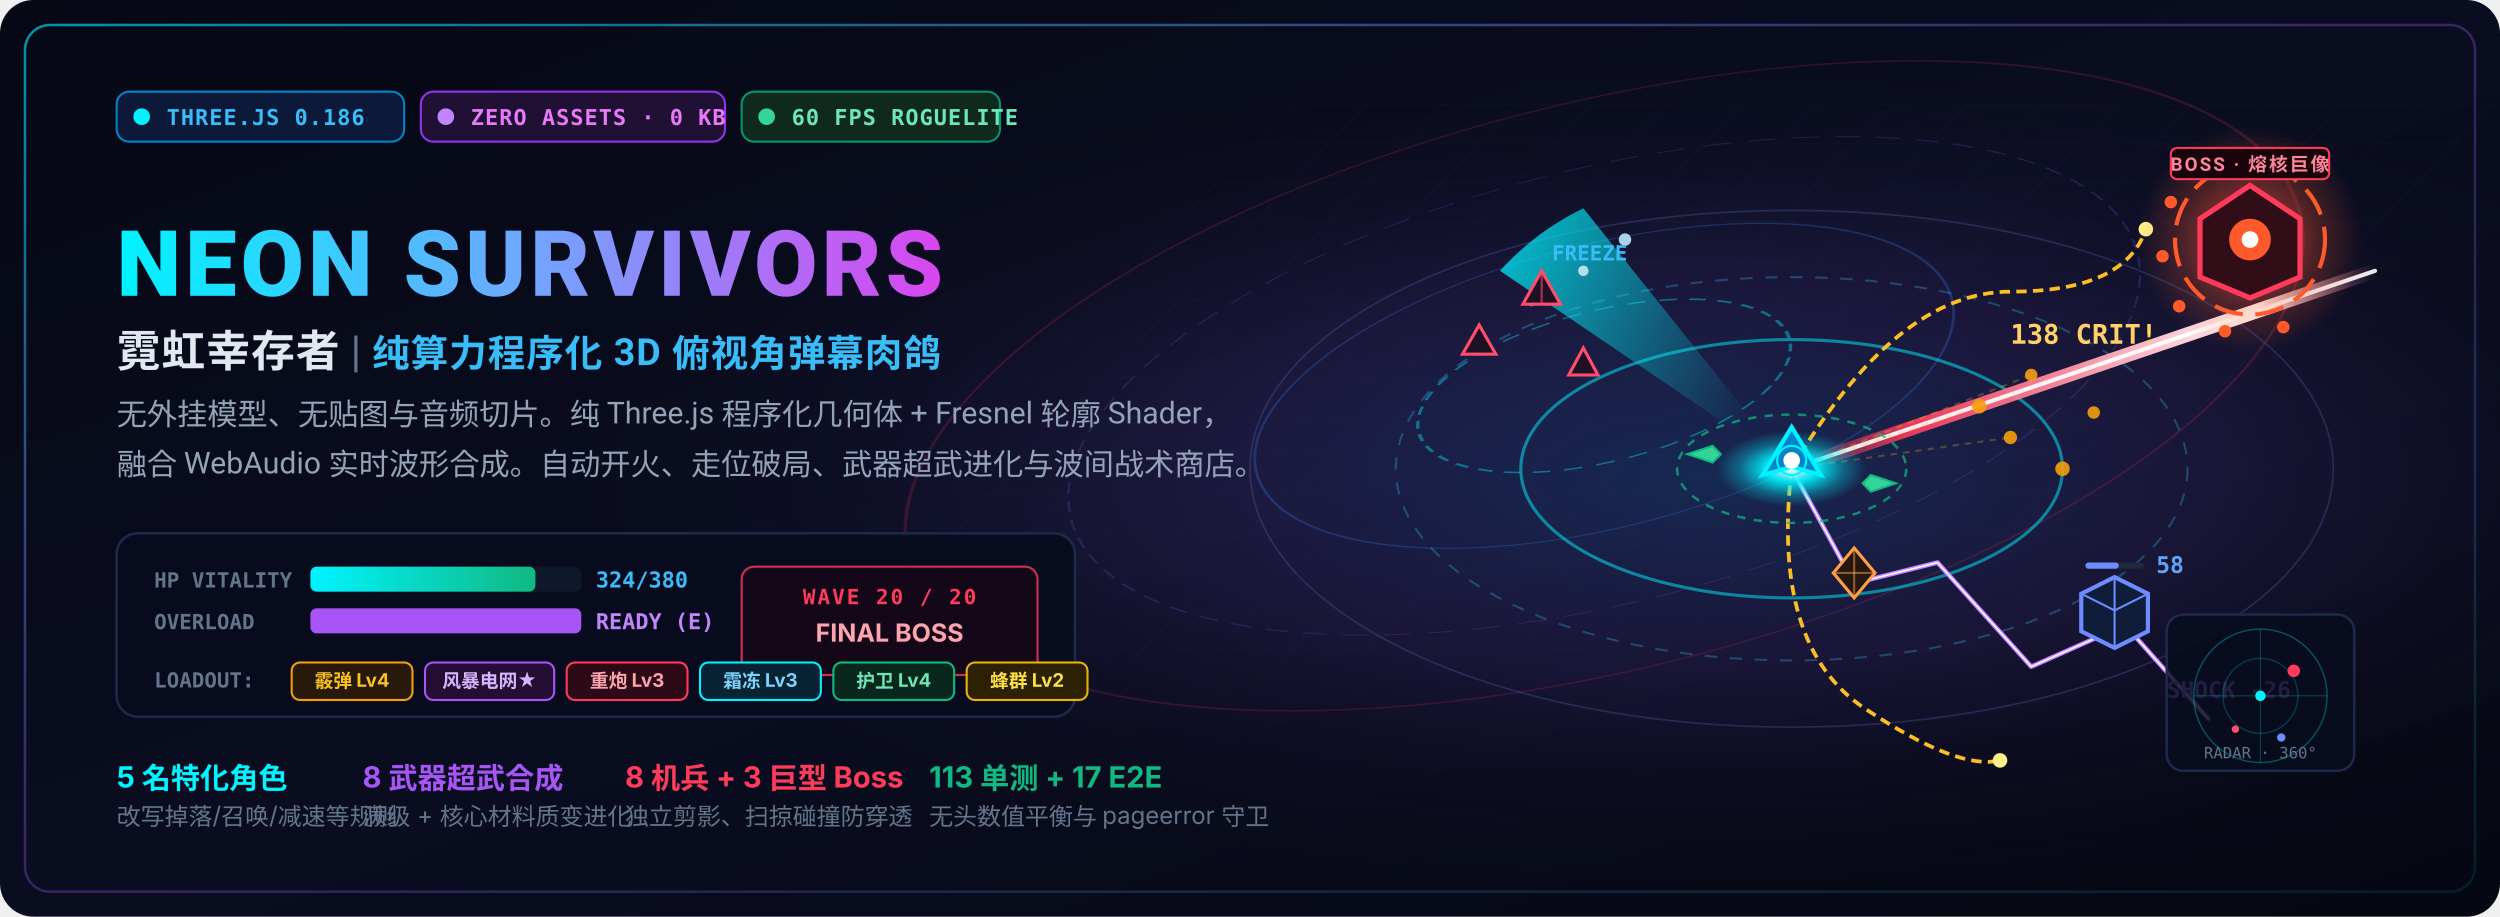
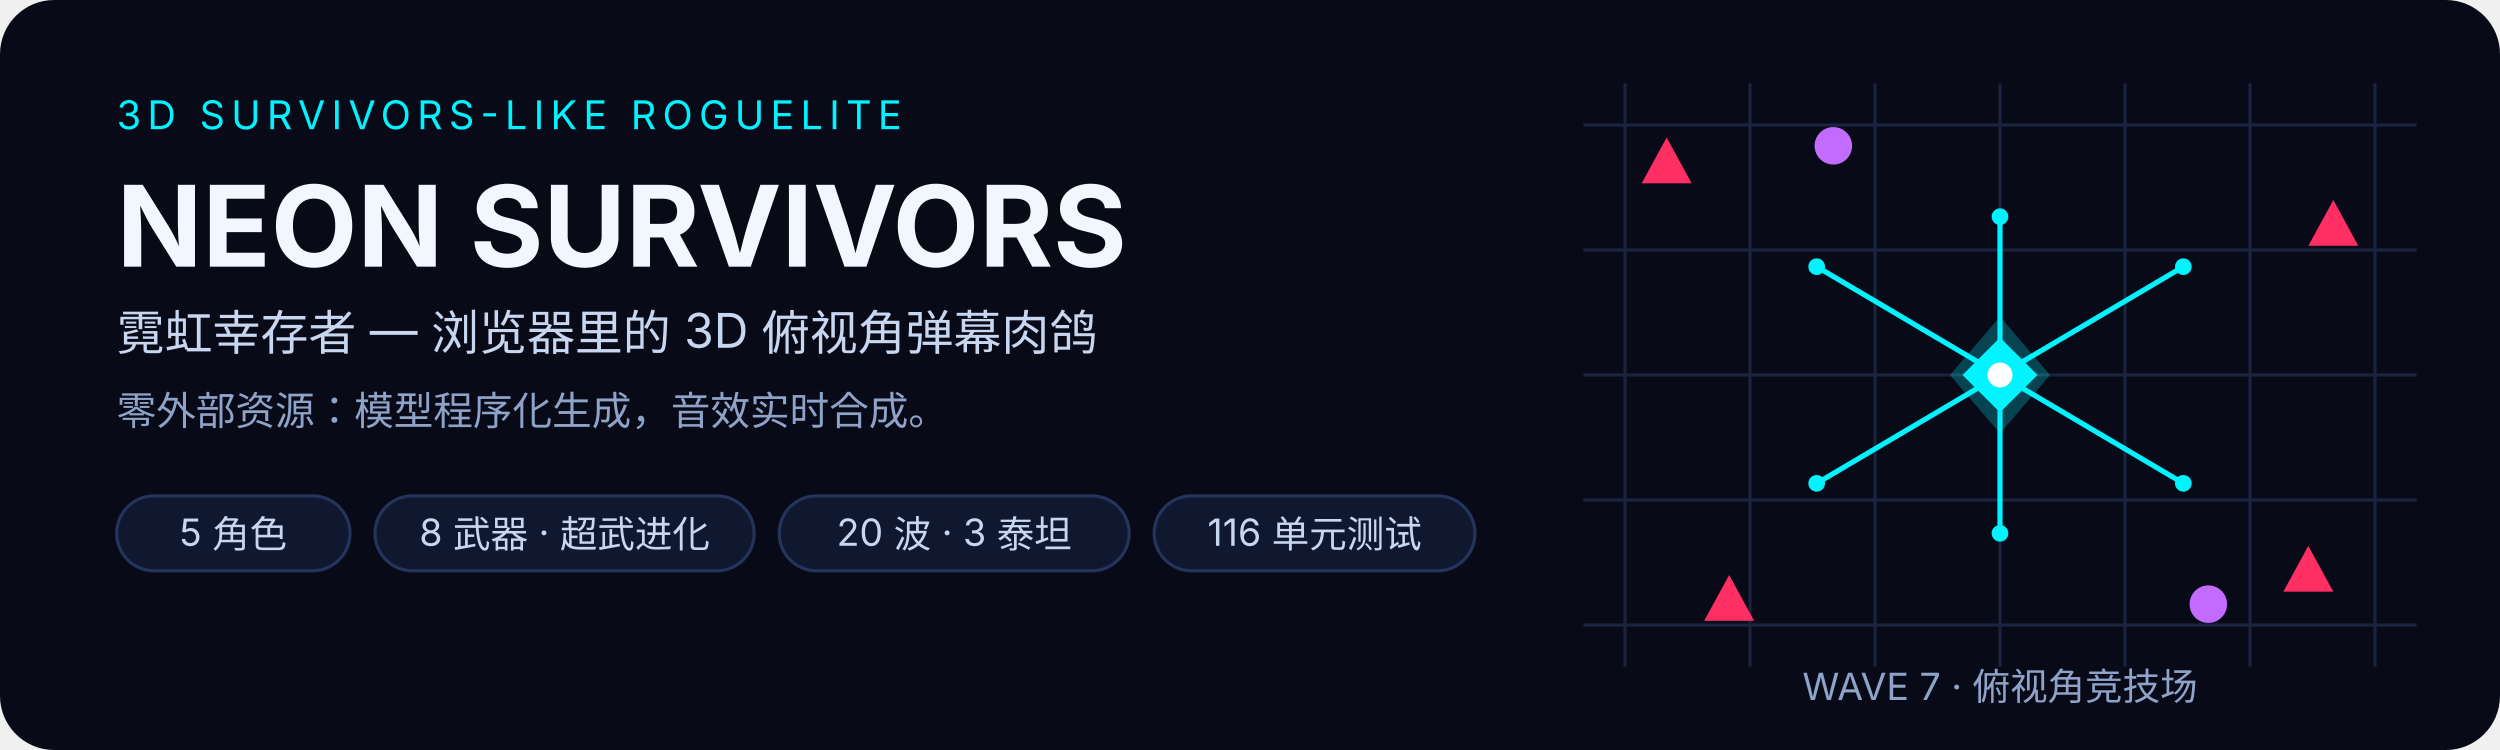
- <svg xmlns="http://www.w3.org/2000/svg" viewBox="0 0 1200 440" width="1200" height="440" role="img" aria-labelledby="title desc">
-   <defs>
-     <linearGradient id="bg-grad" x1="0%" y1="0%" x2="100%" y2="100%">
-       <stop offset="0%" stop-color="#060814" />
-       <stop offset="50%" stop-color="#0a0d20" />
-       <stop offset="100%" stop-color="#050711" />
-     </linearGradient>
-     <linearGradient id="title-grad" x1="0%" y1="0%" x2="100%" y2="0%">
-       <stop offset="0%" stop-color="#00f3ff" />
-       <stop offset="50%" stop-color="#70a6ff" />
-       <stop offset="100%" stop-color="#d946ef" />
-     </linearGradient>
-     <linearGradient id="beam-grad" x1="0%" y1="0%" x2="100%" y2="0%">
-       <stop offset="0%" stop-color="#ff3b5c" stop-opacity="0" />
-       <stop offset="20%" stop-color="#ff3b5c" stop-opacity="0.9" />
-       <stop offset="80%" stop-color="#ffffff" stop-opacity="1" />
-       <stop offset="100%" stop-color="#ff7b92" stop-opacity="0" />
-     </linearGradient>
-     <linearGradient id="frost-grad" x1="0%" y1="0%" x2="100%" y2="50%">
-       <stop offset="0%" stop-color="#00f3ff" stop-opacity="0.8" />
-       <stop offset="100%" stop-color="#00f3ff" stop-opacity="0" />
-     </linearGradient>
-     <linearGradient id="hp-grad" x1="0%" y1="0%" x2="100%" y2="0%">
-       <stop offset="0%" stop-color="#00f3ff" />
-       <stop offset="100%" stop-color="#10b981" />
-     </linearGradient>
-     <linearGradient id="card-border" x1="0%" y1="0%" x2="100%" y2="100%">
-       <stop offset="0%" stop-color="#00f3ff" stop-opacity="0.6" />
-       <stop offset="50%" stop-color="#a855f7" stop-opacity="0.3" />
-       <stop offset="100%" stop-color="#00f3ff" stop-opacity="0.1" />
-     </linearGradient>
-     <radialGradient id="arena-glow" cx="68%" cy="52%" r="48%">
-       <stop offset="0%" stop-color="#3b82f6" stop-opacity="0.25" />
-       <stop offset="45%" stop-color="#8b5cf6" stop-opacity="0.12" />
-       <stop offset="100%" stop-color="#060814" stop-opacity="0" />
-     </radialGradient>
-     <radialGradient id="player-core-glow" cx="50%" cy="50%" r="50%">
-       <stop offset="0%" stop-color="#ffffff" stop-opacity="1" />
-       <stop offset="35%" stop-color="#00f3ff" stop-opacity="0.9" />
-       <stop offset="70%" stop-color="#00f3ff" stop-opacity="0.3" />
-       <stop offset="100%" stop-color="#00f3ff" stop-opacity="0" />
-     </radialGradient>
-     <radialGradient id="boss-glow" cx="50%" cy="50%" r="50%">
-       <stop offset="0%" stop-color="#ff3b5c" stop-opacity="0.8" />
-       <stop offset="60%" stop-color="#ff5a2b" stop-opacity="0.25" />
-       <stop offset="100%" stop-color="#ff5a2b" stop-opacity="0" />
-     </radialGradient>
-     <pattern id="cyber-grid" width="36" height="36" patternUnits="userSpaceOnUse">
-       <path d="M 36 0 L 0 0 0 36" fill="none" stroke="#1e294b" stroke-width="0.8" stroke-opacity="0.45" />
-     </pattern>
-   </defs>
-   <rect width="1200" height="440" rx="16" fill="url(#bg-grad)" />
-   <rect width="1200" height="440" rx="16" fill="url(#arena-glow)" />
-   <rect x="12" y="12" width="1176" height="416" rx="12" fill="none" stroke="url(#card-border)" stroke-width="1.2" />
-   <g transform="translate(480, 20)">
-     <g transform="matrix(1 0 -0.5 0.52 140 30)" opacity="0.65">
-       <rect x="0" y="0" width="580" height="520" fill="url(#cyber-grid)" />
-       <circle cx="280" cy="260" r="80" fill="none" stroke="#00f3ff" stroke-width="1.5" stroke-dasharray="8 6" opacity="0.6" />
-       <circle cx="280" cy="260" r="150" fill="none" stroke="#3b82f6" stroke-width="1.2" stroke-opacity="0.4" />
-       <circle cx="280" cy="260" r="230" fill="none" stroke="#8b5cf6" stroke-width="1" stroke-dasharray="12 8" stroke-opacity="0.3" />
-       <circle cx="280" cy="260" r="300" fill="none" stroke="#ff3b5c" stroke-width="1.5" stroke-opacity="0.25" />
-     </g>
-   </g>
-   <g id="arena-battlefield">
-     <ellipse cx="860" cy="225" rx="130" ry="62" fill="none" stroke="#00f3ff" stroke-width="1.5" stroke-opacity="0.5" />
-     <ellipse cx="860" cy="225" rx="190" ry="92" fill="none" stroke="#38bdf8" stroke-width="1" stroke-dasharray="6 6" stroke-opacity="0.3" />
-     <ellipse cx="860" cy="225" rx="260" ry="124" fill="none" stroke="#818cf8" stroke-width="0.8" stroke-opacity="0.2" />
-     <line x1="860" y1="225" x2="1140" y2="130" stroke="url(#beam-grad)" stroke-width="7" stroke-linecap="round" />
-     <line x1="860" y1="225" x2="1140" y2="130" stroke="#ffffff" stroke-width="2" stroke-linecap="round" opacity="0.9" />
-     <path d="M 860 225 L 720 130 A 130 130 0 0 1 760 100 Z" fill="url(#frost-grad)" />
-     <circle cx="760" cy="130" r="2.5" fill="#e0f2fe" opacity="0.8" />
-     <circle cx="735" cy="145" r="2" fill="#7dd3fc" opacity="0.7" />
-     <circle cx="780" cy="115" r="3" fill="#bae6fd" opacity="0.9" />
-     <path d="M 860 225 L 890 280 L 930 270 L 975 320 L 1020 300 L 1060 345" fill="none" stroke="#c084fc" stroke-width="2.2" stroke-linecap="round" stroke-linejoin="round" />
-     <path d="M 860 225 L 890 280 L 930 270 L 975 320 L 1020 300 L 1060 345" fill="none" stroke="#ffffff" stroke-width="0.8" stroke-linecap="round" stroke-linejoin="round" opacity="0.9" />
-     <g fill="#f59e0b" opacity="0.9">
-       <circle cx="950" cy="195" r="3.5" />
-       <circle cx="965" cy="210" r="3.2" />
-       <circle cx="975" cy="180" r="3" />
-       <circle cx="990" cy="225" r="3.5" />
-       <circle cx="1005" cy="198" r="3" />
-       <line x1="860" y1="225" x2="950" y2="195" stroke="#fbbf24" stroke-width="1" stroke-opacity="0.3" stroke-dasharray="3 3" />
-       <line x1="860" y1="225" x2="965" y2="210" stroke="#fbbf24" stroke-width="1" stroke-opacity="0.3" stroke-dasharray="3 3" />
-       <line x1="860" y1="225" x2="975" y2="180" stroke="#fbbf24" stroke-width="1" stroke-opacity="0.3" stroke-dasharray="3 3" />
-     </g>
-     <path d="M 860 225 Q 850 310 895 340 T 960 365" fill="none" stroke="#fbbf24" stroke-width="1.8" stroke-dasharray="5 3" />
-     <circle cx="960" cy="365" r="3.5" fill="#fef08a" />
-     <path d="M 860 225 Q 910 140 965 140 T 1030 110" fill="none" stroke="#fbbf24" stroke-width="1.8" stroke-dasharray="5 3" />
-     <circle cx="1030" cy="110" r="3.5" fill="#fef08a" />
-     <ellipse cx="860" cy="225" rx="55" ry="26" fill="none" stroke="#10b981" stroke-width="1.2" stroke-dasharray="4 4" opacity="0.7" />
-     <g transform="translate(810, 218)">
-       <polygon points="0,0 12,-4 16,0 12,4" fill="#34d399" stroke="#10b981" stroke-width="1" />
-     </g>
-     <g transform="translate(910, 232)">
-       <polygon points="0,0 -12,-4 -16,0 -12,4" fill="#34d399" stroke="#10b981" stroke-width="1" />
-     </g>
-     <ellipse cx="860" cy="225" rx="36" ry="18" fill="url(#player-core-glow)" />
-     <polygon points="860,205 874,228 860,224 846,228" fill="#0284c7" stroke="#00f3ff" stroke-width="2" />
-     <circle cx="860" cy="221" r="4" fill="#ffffff" />
-     <circle cx="860" cy="221" r="7" fill="none" stroke="#00f3ff" stroke-width="1" />
-     <g transform="translate(740, 140)">
-       <polygon points="0,-10 9,6 -9,6" fill="#1f1124" stroke="#ff4d6d" stroke-width="1.5" />
-       <line x1="0" y1="-10" x2="0" y2="6" stroke="#ff4d6d" stroke-width="1" opacity="0.6" />
-     </g>
-     <g transform="translate(710, 165)">
-       <polygon points="0,-9 8,5 -8,5" fill="#1f1124" stroke="#ff4d6d" stroke-width="1.5" />
-     </g>
-     <g transform="translate(760, 175)">
-       <polygon points="0,-8 7,5 -7,5" fill="#1f1124" stroke="#ff4d6d" stroke-width="1.5" />
-     </g>
-     <g transform="translate(890, 275)">
-       <polygon points="0,-12 10,0 0,12 -10,0" fill="#241710" stroke="#ff9f43" stroke-width="1.5" />
-       <line x1="-10" y1="0" x2="10" y2="0" stroke="#ff9f43" stroke-width="1" opacity="0.5" />
-       <line x1="0" y1="-12" x2="0" y2="12" stroke="#ff9f43" stroke-width="1" opacity="0.5" />
-     </g>
-     <g transform="translate(1015, 295)">
-       <polygon points="-16,-10 0,-18 16,-10 16,8 0,16 -16,8" fill="#0f1d3a" stroke="#6c8cff" stroke-width="2" />
-       <line x1="0" y1="-18" x2="0" y2="16" stroke="#6c8cff" stroke-width="1" />
-       <line x1="-16" y1="-10" x2="0" y2="-2" stroke="#6c8cff" stroke-width="1" />
-       <line x1="16" y1="-10" x2="0" y2="-2" stroke="#6c8cff" stroke-width="1" />
-       <rect x="-14" y="-25" width="28" height="3" fill="#1e293b" rx="1.5" />
-       <rect x="-14" y="-25" width="16" height="3" fill="#6c8cff" rx="1.5" />
-     </g>
-     <g transform="translate(1080, 115)">
-       <circle cx="0" cy="0" r="54" fill="url(#boss-glow)" />
-       <circle cx="0" cy="0" r="36" fill="none" stroke="#ff5a2b" stroke-width="2" stroke-dasharray="14 6" />
-       <polygon points="0,-26 24,-10 24,18 0,28 -24,18 -24,-10" fill="#310d18" stroke="#ff3b5c" stroke-width="2.5" />
-       <circle cx="0" cy="0" r="10" fill="#ff5a2b" />
-       <circle cx="0" cy="0" r="4" fill="#ffffff" />
-       <circle cx="-38" cy="-18" r="3" fill="#ff5a2b" />
-       <circle cx="-42" cy="8" r="3" fill="#ff5a2b" />
-       <circle cx="-34" cy="32" r="3" fill="#ff5a2b" />
-       <circle cx="-12" cy="44" r="3" fill="#ff5a2b" />
-       <circle cx="16" cy="42" r="3" fill="#ff5a2b" />
-       <rect x="-38" y="-44" width="76" height="15" rx="3" fill="#18040a" stroke="#ff3b5c" stroke-width="1" />
-       <text x="0" y="-33" fill="#ff859c" font-family="-apple-system, BlinkMacSystemFont, 'Segoe UI', Roboto, sans-serif" font-size="9" font-weight="700" text-anchor="middle" letter-spacing="1">BOSS · 熔核巨像</text>
-     </g>
-     <text x="965" y="165" fill="#ffd166" font-family="ui-monospace, monospace" font-size="13" font-weight="800">138 CRIT!</text>
-     <text x="1035" y="275" fill="#60a5fa" font-family="ui-monospace, monospace" font-size="11" font-weight="700">58</text>
-     <text x="745" y="125" fill="#38bdf8" font-family="ui-monospace, monospace" font-size="10" font-weight="600">FREEZE</text>
-     <text x="1040" y="335" fill="#c084fc" font-family="ui-monospace, monospace" font-size="11" font-weight="700">SHOCK -26</text>
-     <g transform="translate(1085, 340)">
-       <rect x="-45" y="-45" width="90" height="75" rx="8" fill="#080c1e" fill-opacity="0.85" stroke="#1e294b" stroke-width="1.2" />
-       <circle cx="0" cy="-6" r="32" fill="none" stroke="#00f3ff" stroke-width="0.7" stroke-opacity="0.3" />
-       <circle cx="0" cy="-6" r="18" fill="none" stroke="#00f3ff" stroke-width="0.7" stroke-opacity="0.2" />
-       <line x1="-32" y1="-6" x2="32" y2="-6" stroke="#00f3ff" stroke-width="0.5" stroke-opacity="0.25" />
-       <line x1="0" y1="-38" x2="0" y2="26" stroke="#00f3ff" stroke-width="0.5" stroke-opacity="0.25" />
-       <circle cx="0" cy="-6" r="2.5" fill="#00f3ff" />
-       <circle cx="16" cy="-18" r="3" fill="#ff3b5c" />
-       <circle cx="-12" cy="10" r="1.8" fill="#ff4d6d" />
-       <circle cx="10" cy="14" r="2" fill="#6c8cff" />
-       <text x="0" y="24" fill="#64748b" font-family="ui-monospace, monospace" font-size="7.5" text-anchor="middle">RADAR · 360°</text>
-     </g>
-   </g>
-   <g id="title-block" transform="translate(56, 44)">
-     <g transform="translate(0, 0)">
-       <rect x="0" y="0" width="138" height="24" rx="6" fill="#0c1938" stroke="#0284c7" stroke-width="1" />
-       <circle cx="12" cy="12" r="4" fill="#00f3ff" />
-       <text x="24" y="16" fill="#38bdf8" font-family="ui-monospace, monospace" font-size="10.5" font-weight="700" letter-spacing="0.5">THREE.JS 0.186</text>
-       <rect x="146" y="0" width="146" height="24" rx="6" fill="#201034" stroke="#9333ea" stroke-width="1" />
-       <circle cx="158" cy="12" r="4" fill="#c084fc" />
-       <text x="170" y="16" fill="#e879f9" font-family="ui-monospace, monospace" font-size="10.5" font-weight="700" letter-spacing="0.5">ZERO ASSETS · 0 KB</text>
-       <rect x="300" y="0" width="124" height="24" rx="6" fill="#0f291e" stroke="#059669" stroke-width="1" />
-       <circle cx="312" cy="12" r="4" fill="#34d399" />
-       <text x="324" y="16" fill="#6ee7b7" font-family="ui-monospace, monospace" font-size="10.5" font-weight="700" letter-spacing="0.5">60 FPS ROGUELITE</text>
-     </g>
-     <g transform="translate(0, 54)">
-       <text x="0" y="44" fill="url(#title-grad)" font-family="-apple-system, BlinkMacSystemFont, 'Segoe UI', Roboto, 'PingFang SC', sans-serif" font-size="44" font-weight="900" letter-spacing="2">NEON SURVIVORS</text>
-       <text x="0" y="78" fill="#e2e8f0" font-family="-apple-system, BlinkMacSystemFont, 'Segoe UI', Roboto, 'PingFang SC', sans-serif" font-size="21" font-weight="600" letter-spacing="0.5">
-         霓虹幸存者 <tspan fill="#64748b" font-weight="400">|</tspan>
-         <tspan fill="#38bdf8" font-size="18">纯算力程序化 3D 俯视角弹幕肉鸽</tspan>
-       </text>
-     </g>
-     <g transform="translate(0, 160)">
-       <text x="0" y="0" fill="#94a3b8" font-family="-apple-system, BlinkMacSystemFont, 'Segoe UI', Roboto, 'PingFang SC', sans-serif" font-size="14.5" font-weight="400">
-         无外挂模型、无贴图与音频切片。纯 Three.js 程序化几何体 + Fresnel 轮廓 Shader，
-       </text>
-       <text x="0" y="24" fill="#94a3b8" font-family="-apple-system, BlinkMacSystemFont, 'Segoe UI', Roboto, 'PingFang SC', sans-serif" font-size="14.5" font-weight="400">
-         融合 WebAudio 实时波形合成。自动开火、走位破局、武器超武进化与波间战术商店。
-       </text>
-     </g>
-     <g transform="translate(0, 212)">
-       <rect x="0" y="0" width="460" height="88" rx="10" fill="#070c1d" fill-opacity="0.9" stroke="#1e294b" stroke-width="1.2" />
-       <g transform="translate(18, 16)">
-         <text x="0" y="10" fill="#64748b" font-family="ui-monospace, monospace" font-size="10" font-weight="700">HP VITALITY</text>
-         <rect x="75" y="0" width="130" height="12" rx="3" fill="#0f172a" />
-         <rect x="75" y="0" width="108" height="12" rx="3" fill="url(#hp-grad)" />
-         <text x="212" y="10" fill="#38bdf8" font-family="ui-monospace, monospace" font-size="10.5" font-weight="700">324/380</text>
-         <text x="0" y="30" fill="#64748b" font-family="ui-monospace, monospace" font-size="10" font-weight="700">OVERLOAD</text>
-         <rect x="75" y="20" width="130" height="12" rx="3" fill="#0f172a" />
-         <rect x="75" y="20" width="130" height="12" rx="3" fill="#a855f7" />
-         <text x="212" y="30" fill="#c084fc" font-family="ui-monospace, monospace" font-size="10.5" font-weight="700">READY (E)</text>
+ <svg xmlns="http://www.w3.org/2000/svg" width="1200" height="360" viewBox="0 0 1200 360" role="img" aria-labelledby="title desc">
+   <rect width="1200" height="360" rx="26" fill="#080a18" />
+   <g id="title-block" font-family="-apple-system, BlinkMacSystemFont, 'Segoe UI', 'PingFang SC', 'Microsoft YaHei', sans-serif">
+     <text x="56" y="62" font-size="19" letter-spacing="3" fill="#00f3ff">3D SURVIVORS-LIKE ROGUELITE</text>
+     <text x="56" y="128" font-size="54" font-weight="700" fill="#f2f7ff">NEON SURVIVORS</text>
+     <text x="56" y="168" font-size="23" fill="#c8d6f0">霓虹幸存者 — 浏览器里的 3D 俯视角弹幕肉鸽</text>
+     <text x="56" y="204" font-size="19" fill="#8fa3c8">零外部资源：模型程序化生成，音效实时合成。</text>
+     <g id="chips" font-size="18" fill="#c8d6f0" text-anchor="middle">
+       <g>
+         <rect x="56" y="238" width="112" height="36" rx="18" fill="#101830" stroke="#24345c" stroke-width="1.5" />
+         <text x="112" y="262">5 角色</text>
      </g>
-       <g transform="translate(300, 16)">
-         <rect x="0" y="0" width="142" height="52" rx="6" fill="#140718" stroke="#ff3b5c" stroke-width="1" stroke-opacity="0.8" />
-         <text x="71" y="18" fill="#ff3b5c" font-family="ui-monospace, monospace" font-size="10" font-weight="800" text-anchor="middle" letter-spacing="1">WAVE 20 / 20</text>
-         <text x="71" y="36" fill="#fda4af" font-family="-apple-system, BlinkMacSystemFont, sans-serif" font-size="12" font-weight="700" text-anchor="middle">FINAL BOSS</text>
+       <g>
+         <rect x="180" y="238" width="182" height="36" rx="18" fill="#101830" stroke="#24345c" stroke-width="1.5" />
+         <text x="271" y="262">8 武器 · 超武进化</text>
      </g>
-       <g transform="translate(18, 58)">
-         <text x="0" y="16" fill="#64748b" font-family="ui-monospace, monospace" font-size="10" font-weight="700">LOADOUT:</text>
-         <rect x="66" y="4" width="58" height="18" rx="4" fill="#27190b" stroke="#f59e0b" stroke-width="1" />
-         <text x="95" y="16" fill="#fbbf24" font-family="-apple-system, BlinkMacSystemFont, sans-serif" font-size="9" font-weight="700" text-anchor="middle">霰弹 Lv4</text>
-         <rect x="130" y="4" width="62" height="18" rx="4" fill="#240e34" stroke="#a855f7" stroke-width="1" />
-         <text x="161" y="16" fill="#d8b4fe" font-family="-apple-system, BlinkMacSystemFont, sans-serif" font-size="9" font-weight="700" text-anchor="middle">风暴电网★</text>
-         <rect x="198" y="4" width="58" height="18" rx="4" fill="#2d0b16" stroke="#ff3b5c" stroke-width="1" />
-         <text x="227" y="16" fill="#fda4af" font-family="-apple-system, BlinkMacSystemFont, sans-serif" font-size="9" font-weight="700" text-anchor="middle">重炮 Lv3</text>
-         <rect x="262" y="4" width="58" height="18" rx="4" fill="#082333" stroke="#00f3ff" stroke-width="1" />
-         <text x="291" y="16" fill="#7dd3fc" font-family="-apple-system, BlinkMacSystemFont, sans-serif" font-size="9" font-weight="700" text-anchor="middle">霜冻 Lv3</text>
-         <rect x="326" y="4" width="58" height="18" rx="4" fill="#09271c" stroke="#10b981" stroke-width="1" />
-         <text x="355" y="16" fill="#6ee7b7" font-family="-apple-system, BlinkMacSystemFont, sans-serif" font-size="9" font-weight="700" text-anchor="middle">护卫 Lv4</text>
-         <rect x="390" y="4" width="58" height="18" rx="4" fill="#2d2105" stroke="#eab308" stroke-width="1" />
-         <text x="419" y="16" fill="#fde047" font-family="-apple-system, BlinkMacSystemFont, sans-serif" font-size="9" font-weight="700" text-anchor="middle">蜂群 Lv2</text>
+       <g>
+         <rect x="374" y="238" width="168" height="36" rx="18" fill="#101830" stroke="#24345c" stroke-width="1.5" />
+         <text x="458" y="262">20 波 · 3 泰坦</text>
      </g>
-     </g>
-     <g transform="translate(0, 318)">
-       <g transform="translate(0, 0)">
-         <text x="0" y="16" fill="#00f3ff" font-family="-apple-system, BlinkMacSystemFont, sans-serif" font-size="14" font-weight="700">5 名特化角色</text>
-         <text x="0" y="34" fill="#64748b" font-family="-apple-system, BlinkMacSystemFont, sans-serif" font-size="11.5">改写掉落/召唤/减速等规则</text>
-       </g>
-       <g transform="translate(118, 0)">
-         <text x="0" y="16" fill="#a855f7" font-family="-apple-system, BlinkMacSystemFont, sans-serif" font-size="14" font-weight="700">8 武器超武合成</text>
-         <text x="0" y="34" fill="#64748b" font-family="-apple-system, BlinkMacSystemFont, sans-serif" font-size="11.5">满级 + 核心材料质变进化</text>
-       </g>
-       <g transform="translate(244, 0)">
-         <text x="0" y="16" fill="#ff3b5c" font-family="-apple-system, BlinkMacSystemFont, sans-serif" font-size="14" font-weight="700">8 机兵 + 3 巨型 Boss</text>
-         <text x="0" y="34" fill="#64748b" font-family="-apple-system, BlinkMacSystemFont, sans-serif" font-size="11.5">独立剪影、扫掠碰撞防穿透</text>
-       </g>
-       <g transform="translate(390, 0)">
-         <text x="0" y="16" fill="#10b981" font-family="-apple-system, BlinkMacSystemFont, sans-serif" font-size="14" font-weight="700">113 单测 + 17 E2E</text>
-         <text x="0" y="34" fill="#64748b" font-family="-apple-system, BlinkMacSystemFont, sans-serif" font-size="11.5">无头数值平衡与 pageerror 守卫</text>
+       <g>
+         <rect x="554" y="238" width="154" height="36" rx="18" fill="#101830" stroke="#24345c" stroke-width="1.5" />
+         <text x="631" y="262">116 单元测试</text>
      </g>
    </g>
  </g>
+   <g id="arena">
+     <g stroke="#1a2340" stroke-width="1.5">
+       <line x1="780" y1="40" x2="780" y2="320" />
+       <line x1="840" y1="40" x2="840" y2="320" />
+       <line x1="900" y1="40" x2="900" y2="320" />
+       <line x1="960" y1="40" x2="960" y2="320" />
+       <line x1="1020" y1="40" x2="1020" y2="320" />
+       <line x1="1080" y1="40" x2="1080" y2="320" />
+       <line x1="1140" y1="40" x2="1140" y2="320" />
+       <line x1="760" y1="60" x2="1160" y2="60" />
+       <line x1="760" y1="120" x2="1160" y2="120" />
+       <line x1="760" y1="180" x2="1160" y2="180" />
+       <line x1="760" y1="240" x2="1160" y2="240" />
+       <line x1="760" y1="300" x2="1160" y2="300" />
+     </g>
+     <g fill="#ff2e63">
+       <polygon points="800,66 812,88 788,88" />
+       <polygon points="1120,96 1132,118 1108,118" />
+       <polygon points="830,276 842,298 818,298" />
+       <polygon points="1108,262 1120,284 1096,284" />
+     </g>
+     <g fill="#c46bff">
+       <circle cx="880" cy="70" r="9" />
+       <circle cx="1060" cy="290" r="9" />
+     </g>
+     <g stroke="#00f3ff" stroke-width="2.5" stroke-linecap="round">
+       <line x1="960" y1="180" x2="872" y2="128" />
+       <line x1="960" y1="180" x2="1048" y2="128" />
+       <line x1="960" y1="180" x2="872" y2="232" />
+       <line x1="960" y1="180" x2="1048" y2="232" />
+       <line x1="960" y1="180" x2="960" y2="104" />
+       <line x1="960" y1="180" x2="960" y2="256" />
+     </g>
+     <g fill="#00f3ff">
+       <circle cx="872" cy="128" r="4" />
+       <circle cx="1048" cy="128" r="4" />
+       <circle cx="872" cy="232" r="4" />
+       <circle cx="1048" cy="232" r="4" />
+       <circle cx="960" cy="104" r="4" />
+       <circle cx="960" cy="256" r="4" />
+     </g>
+     <polygon points="960,152 984,180 960,208 936,180" fill="#00f3ff" opacity="0.25" />
+     <polygon points="960,162 978,180 960,198 942,180" fill="#00f3ff" />
+     <circle cx="960" cy="180" r="6" fill="#ffffff" />
+   </g>
+   <g id="arena-labels" font-family="-apple-system, BlinkMacSystemFont, 'Segoe UI', 'PingFang SC', 'Microsoft YaHei', sans-serif" font-size="18" fill="#8fa3c8">
+     <text x="960" y="336" text-anchor="middle">WAVE 7 · 俯视角竞技场</text>
+   </g>
</svg>
